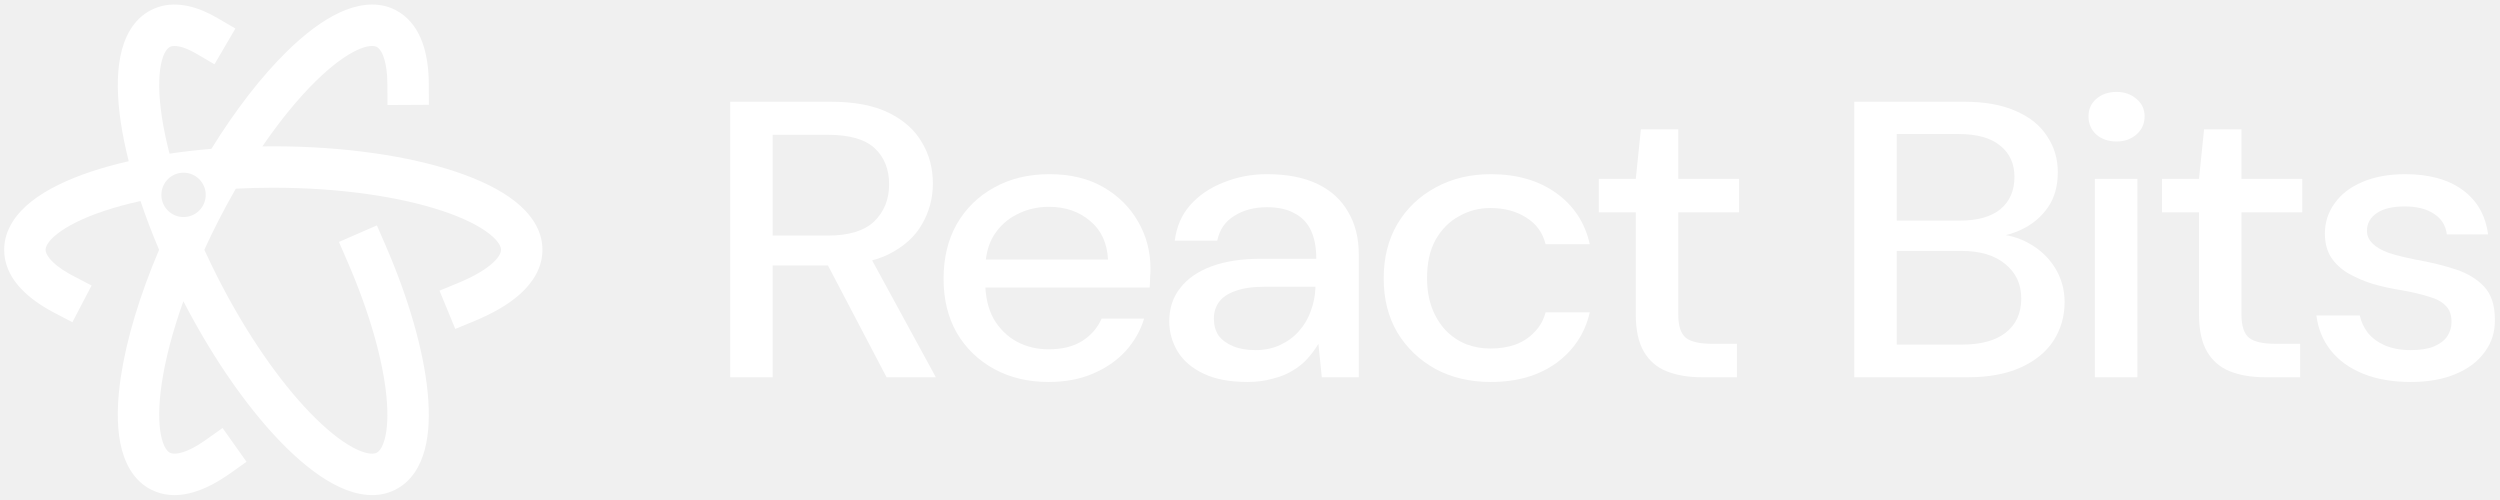
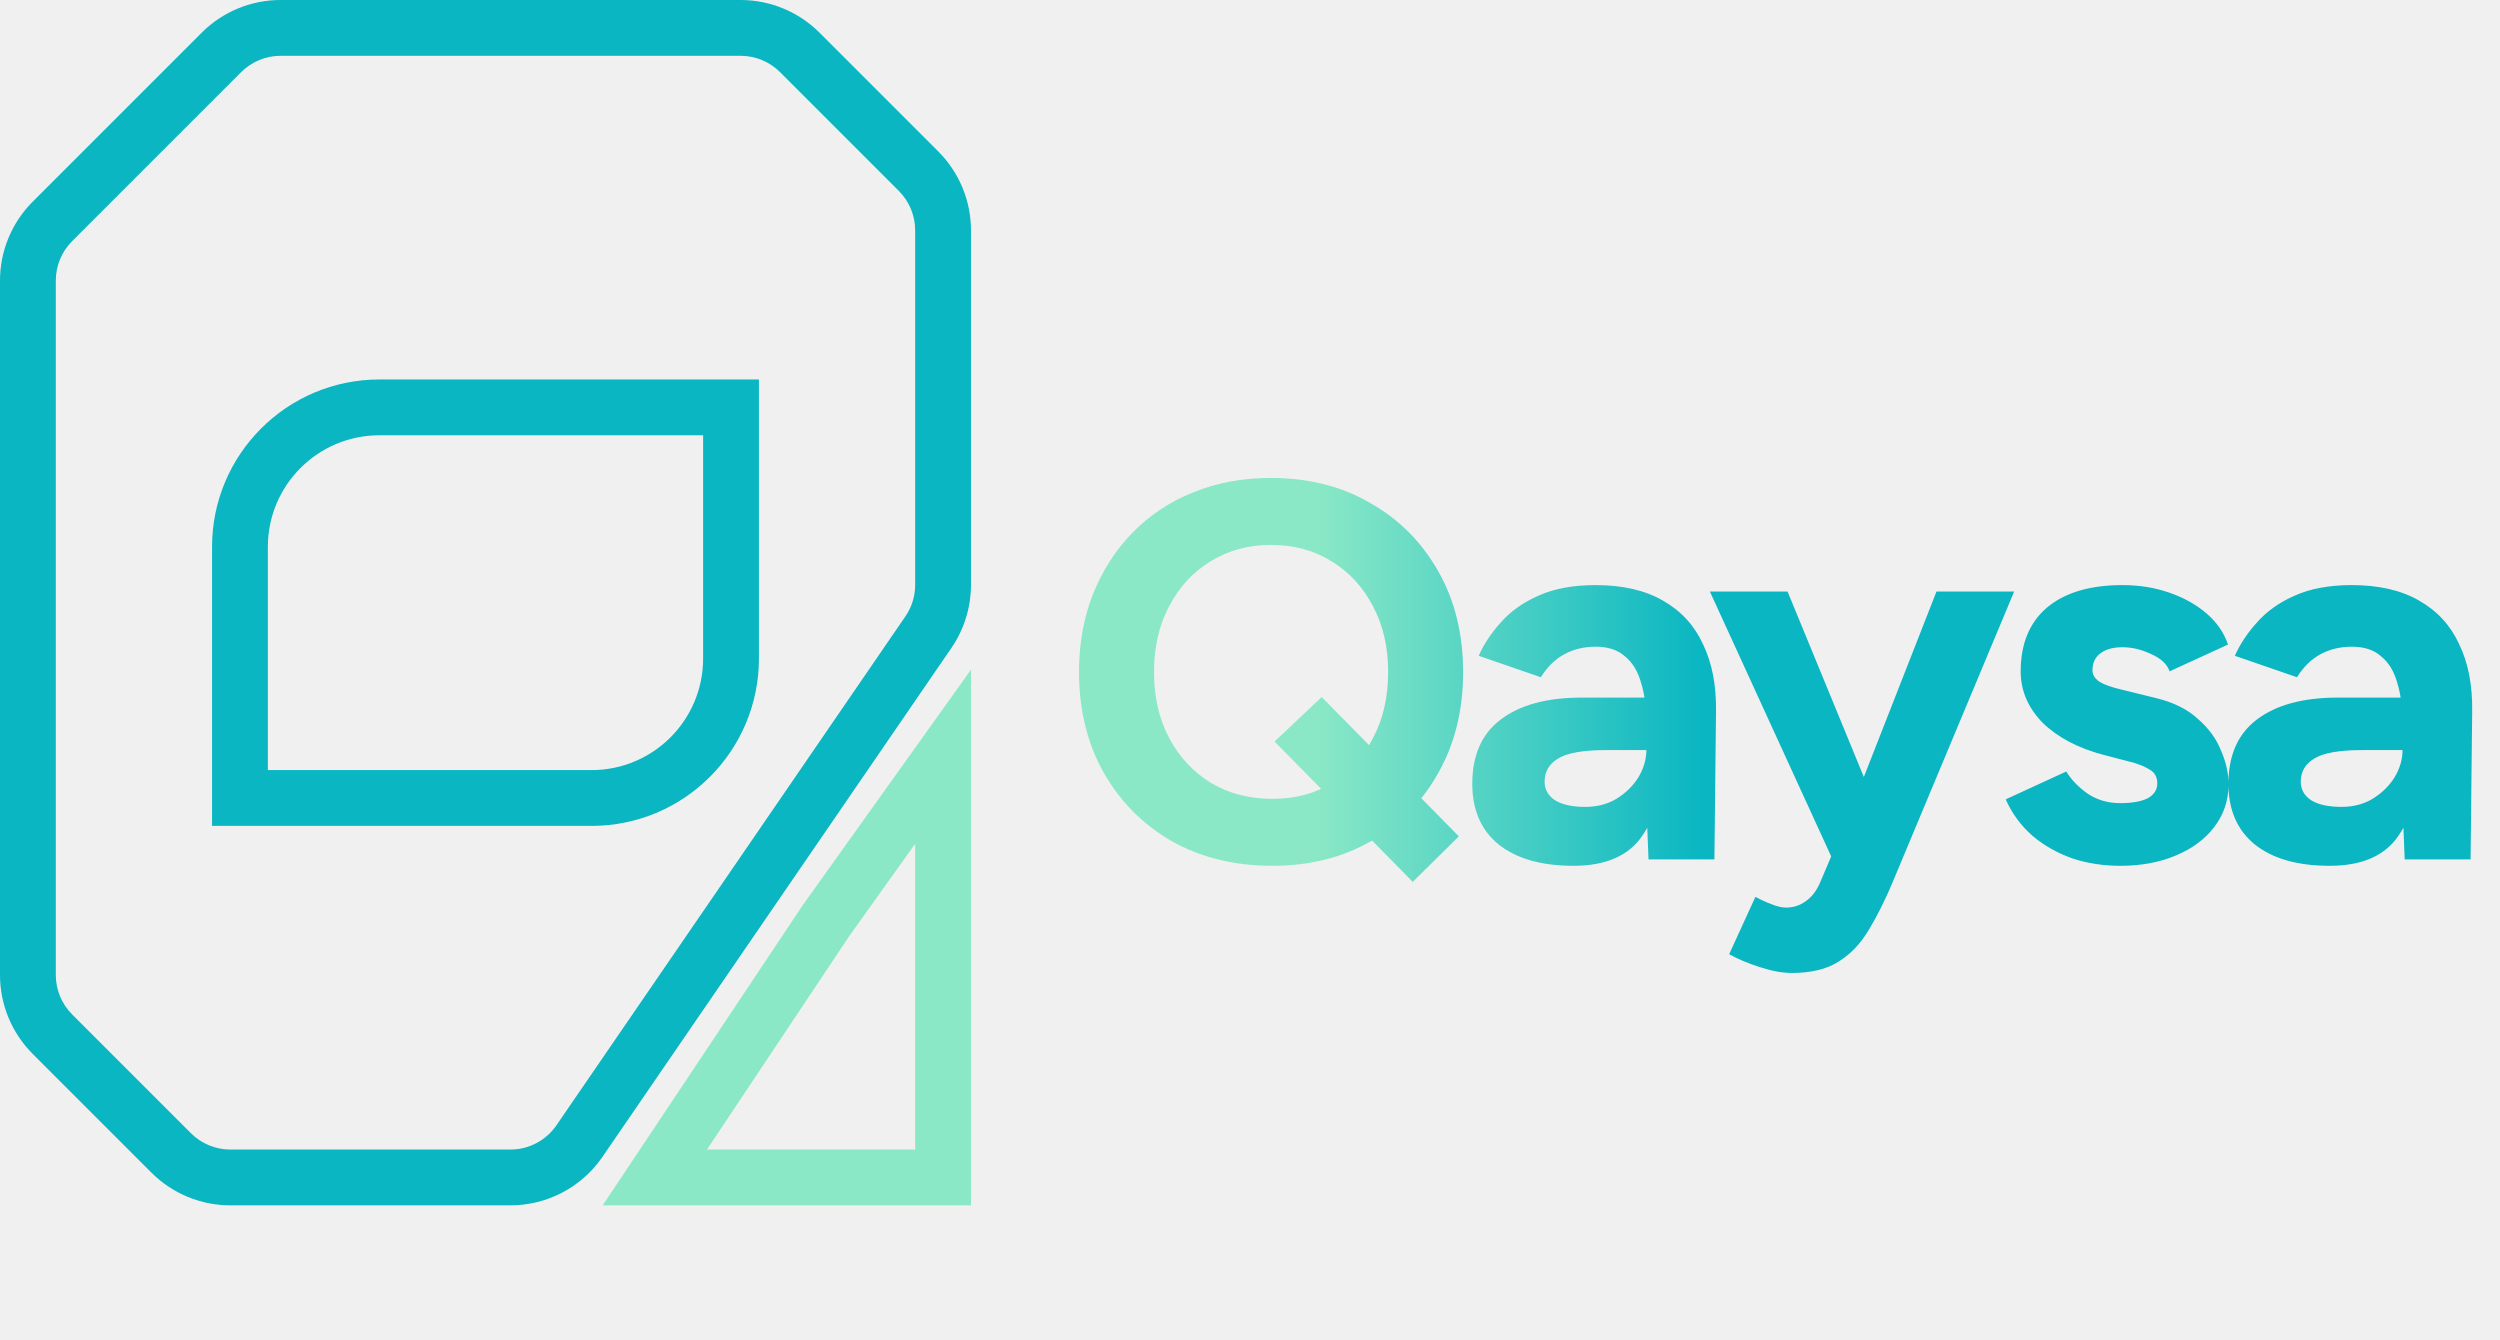
- <svg xmlns="http://www.w3.org/2000/svg" width="115" height="23" viewBox="0 0 115 23" fill="none">
-   <path d="M15.632 0.572C16.376 0.229 17.236 0.055 18.033 0.386L18.192 0.46L18.194 0.461L18.41 0.588C18.891 0.905 19.21 1.379 19.407 1.892C19.602 2.399 19.697 2.983 19.72 3.602L19.724 3.869L19.729 4.821L17.825 4.831L17.82 3.879L17.805 3.47C17.777 3.091 17.714 2.794 17.63 2.576C17.522 2.295 17.402 2.196 17.329 2.158L17.284 2.139C17.162 2.099 16.905 2.083 16.43 2.301C15.9 2.546 15.244 3.025 14.509 3.749C13.722 4.524 12.889 5.537 12.069 6.735C12.236 6.733 12.404 6.73 12.572 6.73C15.801 6.73 18.765 7.166 20.954 7.895C22.043 8.258 22.994 8.712 23.691 9.261C24.378 9.803 24.952 10.549 24.952 11.492C24.952 12.304 24.521 12.975 23.971 13.483C23.422 13.991 22.675 14.416 21.824 14.767L20.943 15.131L20.217 13.37L21.098 13.007C21.833 12.703 22.355 12.383 22.678 12.085C23.001 11.787 23.048 11.586 23.048 11.492C23.048 11.383 22.981 11.127 22.512 10.758C22.053 10.396 21.33 10.028 20.351 9.702C18.404 9.053 15.653 8.636 12.572 8.635C11.984 8.635 11.407 8.65 10.847 8.679C10.566 9.165 10.292 9.672 10.025 10.195C9.804 10.63 9.595 11.062 9.4 11.49C9.596 11.918 9.804 12.352 10.026 12.788H10.027L10.292 13.298C11.628 15.814 13.138 17.886 14.509 19.236C15.243 19.959 15.899 20.438 16.43 20.682C16.971 20.932 17.23 20.875 17.328 20.826L17.406 20.771C17.495 20.692 17.609 20.529 17.699 20.19C17.818 19.74 17.858 19.092 17.778 18.256C17.62 16.591 17.011 14.39 15.97 12.002L16.844 11.622L17.717 11.241C18.809 13.748 19.491 16.15 19.675 18.075C19.766 19.034 19.739 19.929 19.541 20.677C19.343 21.424 18.939 22.142 18.193 22.522L18.192 22.523C17.352 22.951 16.427 22.778 15.633 22.412C14.826 22.04 13.99 21.399 13.172 20.593C11.567 19.013 9.879 16.646 8.435 13.856C7.943 15.233 7.61 16.512 7.444 17.611C7.291 18.631 7.29 19.442 7.404 20.015C7.521 20.602 7.719 20.776 7.816 20.826H7.817L7.889 20.852C8.098 20.903 8.586 20.86 9.462 20.239L10.238 19.688L11.34 21.242L10.563 21.793L10.358 21.932C9.32 22.621 8.066 23.09 6.952 22.522V22.523C6.112 22.096 5.707 21.245 5.536 20.387C5.363 19.516 5.389 18.462 5.56 17.327C5.817 15.62 6.418 13.602 7.318 11.49C6.993 10.727 6.708 9.975 6.463 9.247C5.858 9.381 5.298 9.533 4.793 9.702C3.814 10.028 3.091 10.396 2.632 10.758C2.162 11.127 2.097 11.383 2.096 11.492C2.097 11.651 2.259 12.068 3.175 12.588L3.368 12.692L4.213 13.133L3.33 14.822L2.486 14.381L2.267 14.261C1.18 13.649 0.192 12.742 0.192 11.492C0.192 10.549 0.766 9.803 1.453 9.261C2.15 8.712 3.101 8.258 4.19 7.895C4.723 7.718 5.303 7.556 5.921 7.416C5.766 6.801 5.645 6.212 5.561 5.656C5.39 4.521 5.363 3.468 5.536 2.597C5.707 1.74 6.112 0.889 6.952 0.461V0.462C7.833 0.013 8.802 0.219 9.65 0.639L10.006 0.832L10.828 1.312L9.866 2.957L9.044 2.476L8.78 2.334C8.207 2.052 7.92 2.105 7.816 2.158V2.159C7.719 2.208 7.521 2.382 7.404 2.968C7.29 3.542 7.291 4.353 7.445 5.373C7.525 5.9 7.642 6.468 7.798 7.068C8.416 6.977 9.06 6.902 9.724 6.846C10.836 5.049 12.026 3.52 13.172 2.391C13.99 1.585 14.825 0.944 15.632 0.572ZM17.717 11.241L15.97 12.002L15.591 11.129L17.337 10.368L17.717 11.241ZM8.442 7.944C7.879 7.944 7.423 8.4 7.423 8.964C7.423 9.527 7.879 9.984 8.442 9.984C9.006 9.984 9.463 9.527 9.463 8.964C9.463 8.4 9.006 7.944 8.442 7.944Z" fill="white" />
-   <path d="M33.588 17.354V4.68H38.221C39.303 4.68 40.189 4.849 40.879 5.187C41.57 5.525 42.078 5.978 42.404 6.545C42.743 7.1 42.912 7.734 42.912 8.446C42.912 9.122 42.743 9.75 42.404 10.329C42.078 10.896 41.563 11.355 40.86 11.705C40.156 12.043 39.257 12.212 38.162 12.212H35.543V17.354H33.588ZM40.782 17.354L37.83 11.723H39.98L43.049 17.354H40.782ZM35.543 10.836H38.084C39.048 10.836 39.759 10.619 40.215 10.184C40.671 9.738 40.899 9.17 40.899 8.482C40.899 7.782 40.677 7.227 40.234 6.817C39.791 6.406 39.074 6.201 38.084 6.201H35.543V10.836Z" fill="white" />
-   <path d="M48.232 17.571C47.294 17.571 46.46 17.372 45.73 16.974C45.001 16.575 44.427 16.02 44.01 15.308C43.606 14.596 43.404 13.769 43.404 12.828C43.404 11.862 43.606 11.023 44.01 10.311C44.427 9.587 45.001 9.025 45.73 8.627C46.46 8.217 47.307 8.012 48.271 8.012C49.236 8.012 50.063 8.211 50.754 8.609C51.444 9.007 51.979 9.538 52.357 10.202C52.735 10.854 52.923 11.578 52.923 12.375C52.923 12.496 52.917 12.628 52.904 12.773C52.904 12.906 52.898 13.057 52.884 13.226H44.831V11.94H50.969C50.93 11.18 50.656 10.589 50.148 10.166C49.64 9.732 49.008 9.514 48.252 9.514C47.718 9.514 47.229 9.629 46.786 9.858C46.343 10.076 45.984 10.402 45.711 10.836C45.45 11.258 45.32 11.796 45.32 12.447V12.954C45.32 13.63 45.45 14.204 45.711 14.674C45.984 15.133 46.343 15.483 46.786 15.724C47.229 15.954 47.711 16.068 48.232 16.068C48.858 16.068 49.373 15.942 49.776 15.688C50.18 15.435 50.48 15.091 50.676 14.656H52.63C52.461 15.211 52.174 15.712 51.77 16.159C51.366 16.593 50.865 16.938 50.265 17.191C49.679 17.444 49.001 17.571 48.232 17.571Z" fill="white" />
-   <path d="M57.382 17.571C56.574 17.571 55.903 17.444 55.369 17.191C54.835 16.938 54.437 16.599 54.176 16.177C53.916 15.742 53.786 15.278 53.786 14.783C53.786 14.179 53.955 13.666 54.294 13.244C54.633 12.809 55.115 12.477 55.74 12.248C56.366 12.019 57.115 11.904 57.988 11.904H60.549C60.549 11.373 60.464 10.933 60.295 10.582C60.125 10.232 59.871 9.973 59.532 9.804C59.207 9.623 58.79 9.532 58.281 9.532C57.695 9.532 57.193 9.665 56.776 9.931C56.359 10.184 56.099 10.564 55.994 11.071H54.04C54.118 10.432 54.352 9.888 54.743 9.442C55.147 8.983 55.662 8.633 56.288 8.392C56.913 8.138 57.578 8.012 58.281 8.012C59.207 8.012 59.982 8.162 60.608 8.464C61.233 8.766 61.702 9.194 62.015 9.75C62.341 10.293 62.504 10.945 62.504 11.705V17.354H60.803L60.647 15.815C60.503 16.056 60.334 16.286 60.138 16.503C59.943 16.72 59.708 16.907 59.435 17.064C59.174 17.221 58.868 17.342 58.516 17.426C58.177 17.523 57.799 17.571 57.382 17.571ZM57.754 16.105C58.171 16.105 58.548 16.026 58.887 15.869C59.226 15.712 59.513 15.501 59.747 15.236C59.995 14.958 60.177 14.65 60.295 14.312C60.425 13.962 60.497 13.606 60.51 13.244V13.19H58.184C57.623 13.19 57.167 13.256 56.815 13.389C56.477 13.509 56.229 13.678 56.073 13.896C55.916 14.113 55.838 14.367 55.838 14.656C55.838 14.958 55.91 15.217 56.053 15.435C56.209 15.64 56.431 15.803 56.718 15.924C57.004 16.044 57.35 16.105 57.754 16.105Z" fill="white" />
-   <path d="M68.576 17.571C67.624 17.571 66.777 17.372 66.034 16.974C65.292 16.563 64.705 16.002 64.275 15.29C63.858 14.578 63.65 13.751 63.65 12.809C63.65 11.856 63.858 11.023 64.275 10.311C64.705 9.587 65.292 9.025 66.034 8.627C66.777 8.217 67.624 8.012 68.576 8.012C69.775 8.012 70.778 8.301 71.586 8.881C72.394 9.46 72.909 10.245 73.13 11.234H71.097C70.967 10.703 70.667 10.293 70.198 10.003C69.742 9.713 69.195 9.569 68.556 9.569C68.035 9.569 67.553 9.695 67.11 9.949C66.666 10.19 66.308 10.552 66.034 11.035C65.774 11.506 65.644 12.091 65.644 12.791C65.644 13.31 65.722 13.775 65.878 14.185C66.034 14.584 66.243 14.922 66.504 15.199C66.777 15.477 67.09 15.688 67.442 15.833C67.794 15.966 68.165 16.032 68.556 16.032C68.986 16.032 69.371 15.972 69.709 15.851C70.061 15.718 70.354 15.525 70.589 15.272C70.837 15.018 71.006 14.717 71.097 14.367H73.13C72.909 15.332 72.394 16.111 71.586 16.702C70.778 17.282 69.775 17.571 68.576 17.571Z" fill="white" />
-   <path d="M78.296 17.354C77.67 17.354 77.129 17.263 76.673 17.082C76.217 16.901 75.865 16.599 75.618 16.177C75.37 15.755 75.246 15.181 75.246 14.457V9.768H73.546V8.229H75.246L75.481 5.948H77.201V8.229H79.996V9.768H77.201V14.475C77.201 14.994 77.318 15.35 77.553 15.543C77.787 15.724 78.191 15.815 78.765 15.815H79.898V17.354H78.296Z" fill="white" />
-   <path d="M85.296 17.354V4.68H90.359C91.31 4.68 92.105 4.825 92.743 5.115C93.382 5.392 93.858 5.779 94.17 6.273C94.496 6.756 94.659 7.305 94.659 7.921C94.659 8.561 94.509 9.098 94.209 9.532C93.91 9.967 93.512 10.305 93.017 10.546C92.535 10.776 92.014 10.908 91.453 10.945L91.727 10.764C92.326 10.776 92.874 10.927 93.369 11.216C93.864 11.494 94.255 11.868 94.542 12.339C94.828 12.809 94.972 13.329 94.972 13.896C94.972 14.548 94.802 15.139 94.463 15.67C94.125 16.189 93.623 16.599 92.958 16.901C92.294 17.203 91.479 17.354 90.515 17.354H85.296ZM87.251 15.851H90.261C91.121 15.851 91.786 15.67 92.255 15.308C92.737 14.934 92.978 14.409 92.978 13.733C92.978 13.069 92.73 12.538 92.235 12.14C91.753 11.741 91.082 11.542 90.222 11.542H87.251V15.851ZM87.251 10.148H90.144C90.965 10.148 91.59 9.973 92.02 9.623C92.45 9.261 92.665 8.766 92.665 8.138C92.665 7.535 92.45 7.058 92.02 6.708C91.59 6.346 90.945 6.165 90.085 6.165H87.251V10.148Z" fill="white" />
-   <path d="M96.365 17.354V8.229H98.319V17.354H96.365ZM97.362 6.509C96.984 6.509 96.671 6.4 96.423 6.183C96.189 5.966 96.071 5.688 96.071 5.35C96.071 5.024 96.189 4.759 96.423 4.553C96.671 4.336 96.984 4.228 97.362 4.228C97.726 4.228 98.033 4.336 98.28 4.553C98.528 4.759 98.652 5.024 98.652 5.35C98.652 5.688 98.528 5.966 98.28 6.183C98.033 6.4 97.726 6.509 97.362 6.509Z" fill="white" />
-   <path d="M104.203 17.354C103.577 17.354 103.037 17.263 102.581 17.082C102.124 16.901 101.773 16.599 101.525 16.177C101.277 15.755 101.154 15.181 101.154 14.457V9.768H99.453V8.229H101.154L101.388 5.948H103.108V8.229H105.903V9.768H103.108V14.475C103.108 14.994 103.226 15.35 103.46 15.543C103.695 15.724 104.099 15.815 104.672 15.815H105.806V17.354H104.203Z" fill="white" />
-   <path d="M110.893 17.571C110.059 17.571 109.33 17.444 108.704 17.191C108.079 16.938 107.583 16.581 107.218 16.123C106.854 15.664 106.632 15.127 106.554 14.511H108.548C108.613 14.801 108.737 15.067 108.919 15.308C109.115 15.549 109.375 15.742 109.701 15.887C110.04 16.032 110.437 16.105 110.893 16.105C111.323 16.105 111.675 16.05 111.949 15.942C112.236 15.821 112.444 15.664 112.574 15.471C112.705 15.266 112.77 15.049 112.77 14.819C112.77 14.481 112.679 14.228 112.496 14.059C112.327 13.878 112.066 13.739 111.714 13.642C111.375 13.534 110.965 13.437 110.483 13.353C110.027 13.28 109.584 13.184 109.154 13.063C108.737 12.93 108.359 12.767 108.02 12.574C107.694 12.381 107.433 12.14 107.238 11.85C107.043 11.548 106.945 11.18 106.945 10.745C106.945 10.226 107.095 9.762 107.394 9.351C107.694 8.929 108.118 8.603 108.665 8.374C109.225 8.132 109.883 8.012 110.639 8.012C111.734 8.012 112.613 8.253 113.278 8.736C113.943 9.219 114.334 9.901 114.451 10.782H112.555C112.503 10.371 112.307 10.057 111.968 9.84C111.63 9.611 111.18 9.496 110.62 9.496C110.059 9.496 109.629 9.599 109.33 9.804C109.03 10.009 108.88 10.281 108.88 10.619C108.88 10.836 108.965 11.029 109.134 11.198C109.303 11.367 109.551 11.512 109.877 11.633C110.216 11.741 110.626 11.844 111.108 11.94C111.799 12.061 112.418 12.212 112.965 12.393C113.513 12.574 113.949 12.84 114.275 13.19C114.601 13.54 114.764 14.041 114.764 14.692C114.777 15.26 114.62 15.761 114.294 16.195C113.982 16.63 113.532 16.968 112.946 17.209C112.372 17.451 111.688 17.571 110.893 17.571Z" fill="white" />
+ <svg xmlns="http://www.w3.org/2000/svg" width="448" height="240" viewBox="0 0 448 240" fill="none">
+   <path d="M228.016 155.152C221.232 155.152 215.216 153.68 209.968 150.736C204.784 147.728 200.72 143.632 197.776 138.448C194.832 133.2 193.36 127.184 193.36 120.4C193.36 115.344 194.192 110.704 195.856 106.48C197.584 102.192 199.952 98.512 202.96 95.44C206.032 92.304 209.648 89.904 213.808 88.24C218.032 86.512 222.672 85.648 227.728 85.648C234.512 85.648 240.464 87.152 245.584 90.16C250.768 93.104 254.832 97.2 257.776 102.448C260.72 107.632 262.192 113.648 262.192 120.496C262.192 127.216 260.72 133.2 257.776 138.448C254.896 143.632 250.864 147.728 245.68 150.736C240.56 153.68 234.672 155.152 228.016 155.152ZM253.168 158.032L228.4 132.88L236.848 124.912L261.424 149.872L253.168 158.032ZM228.016 143.152C232.112 143.152 235.696 142.192 238.768 140.272C241.904 138.288 244.336 135.6 246.064 132.208C247.856 128.816 248.752 124.88 248.752 120.4C248.752 115.984 247.856 112.08 246.064 108.688C244.272 105.232 241.808 102.544 238.672 100.624C235.536 98.64 231.888 97.648 227.728 97.648C223.696 97.648 220.08 98.64 216.88 100.624C213.744 102.544 211.28 105.232 209.488 108.688C207.696 112.08 206.8 115.984 206.8 120.4C206.8 124.88 207.696 128.816 209.488 132.208C211.28 135.6 213.776 138.288 216.976 140.272C220.176 142.192 223.856 143.152 228.016 143.152ZM295.414 154L295.03 144.304V129.712C295.03 126.832 294.71 124.368 294.07 122.32C293.494 120.272 292.534 118.704 291.19 117.616C289.91 116.464 288.15 115.888 285.91 115.888C283.862 115.888 282.006 116.336 280.342 117.232C278.678 118.128 277.27 119.504 276.118 121.36L264.982 117.52C265.878 115.472 267.19 113.488 268.918 111.568C270.646 109.584 272.886 107.984 275.638 106.768C278.454 105.488 281.878 104.848 285.91 104.848C290.774 104.848 294.806 105.776 298.006 107.632C301.27 109.488 303.67 112.112 305.206 115.504C306.806 118.832 307.574 122.8 307.51 127.408L307.222 154H295.414ZM281.974 155.152C276.214 155.152 271.734 153.872 268.534 151.312C265.398 148.752 263.83 145.136 263.83 140.464C263.83 135.344 265.526 131.504 268.918 128.944C272.374 126.32 277.206 125.008 283.414 125.008H295.606V134.416H287.83C283.67 134.416 280.79 134.928 279.19 135.952C277.59 136.912 276.79 138.288 276.79 140.08C276.79 141.488 277.43 142.608 278.71 143.44C279.99 144.208 281.782 144.592 284.086 144.592C286.198 144.592 288.054 144.112 289.654 143.152C291.318 142.128 292.63 140.848 293.59 139.312C294.55 137.712 295.03 136.08 295.03 134.416H298.102C298.102 140.944 296.854 146.032 294.358 149.68C291.926 153.328 287.798 155.152 281.974 155.152ZM321.097 174.352C319.369 174.352 317.449 174 315.337 173.296C313.289 172.656 311.465 171.888 309.865 170.992L314.569 160.72C315.657 161.296 316.649 161.744 317.545 162.064C318.505 162.448 319.337 162.64 320.041 162.64C321.385 162.64 322.569 162.256 323.593 161.488C324.617 160.784 325.449 159.728 326.089 158.32L331.753 144.976L347.017 106H360.937L339.145 158.128C337.801 161.328 336.393 164.144 334.921 166.576C333.449 169.072 331.625 170.992 329.449 172.336C327.337 173.68 324.553 174.352 321.097 174.352ZM328.393 154L306.409 106H320.329L336.361 144.976L340.489 154H328.393ZM379.962 155.152C376.89 155.152 374.01 154.704 371.322 153.808C368.634 152.848 366.266 151.504 364.218 149.776C362.17 147.984 360.57 145.808 359.418 143.248L370.266 138.256C371.226 139.792 372.538 141.136 374.202 142.288C375.866 143.376 377.786 143.92 379.962 143.92C382.074 143.92 383.706 143.632 384.858 143.056C386.01 142.416 386.586 141.52 386.586 140.368C386.586 139.216 386.106 138.384 385.146 137.872C384.25 137.296 383.002 136.816 381.402 136.432L376.986 135.28C372.378 134.064 368.73 132.144 366.042 129.52C363.418 126.832 362.106 123.76 362.106 120.304C362.106 115.376 363.674 111.568 366.81 108.88C370.01 106.192 374.522 104.848 380.346 104.848C383.354 104.848 386.138 105.296 388.698 106.192C391.322 107.088 393.562 108.336 395.418 109.936C397.274 111.536 398.554 113.392 399.258 115.504L388.794 120.304C388.346 119.024 387.258 118 385.53 117.232C383.802 116.4 382.074 115.984 380.346 115.984C378.618 115.984 377.274 116.368 376.314 117.136C375.418 117.84 374.97 118.832 374.97 120.112C374.97 120.944 375.418 121.648 376.314 122.224C377.21 122.736 378.49 123.184 380.154 123.568L386.394 125.104C389.53 125.872 392.026 127.12 393.882 128.848C395.802 130.512 397.178 132.4 398.01 134.512C398.906 136.56 399.354 138.576 399.354 140.56C399.354 143.44 398.49 146 396.762 148.24C395.098 150.416 392.794 152.112 389.85 153.328C386.97 154.544 383.674 155.152 379.962 155.152ZM430.92 154L430.536 144.304V129.712C430.536 126.832 430.216 124.368 429.576 122.32C429 120.272 428.04 118.704 426.696 117.616C425.416 116.464 423.656 115.888 421.416 115.888C419.368 115.888 417.512 116.336 415.848 117.232C414.184 118.128 412.776 119.504 411.624 121.36L400.488 117.52C401.384 115.472 402.696 113.488 404.424 111.568C406.152 109.584 408.392 107.984 411.144 106.768C413.96 105.488 417.384 104.848 421.416 104.848C426.28 104.848 430.312 105.776 433.512 107.632C436.776 109.488 439.176 112.112 440.712 115.504C442.312 118.832 443.08 122.8 443.016 127.408L442.728 154H430.92ZM417.48 155.152C411.72 155.152 407.24 153.872 404.04 151.312C400.904 148.752 399.336 145.136 399.336 140.464C399.336 135.344 401.032 131.504 404.424 128.944C407.88 126.32 412.712 125.008 418.92 125.008H431.112V134.416H423.336C419.176 134.416 416.296 134.928 414.696 135.952C413.096 136.912 412.296 138.288 412.296 140.08C412.296 141.488 412.936 142.608 414.216 143.44C415.496 144.208 417.288 144.592 419.592 144.592C421.704 144.592 423.56 144.112 425.16 143.152C426.824 142.128 428.136 140.848 429.096 139.312C430.056 137.712 430.536 136.08 430.536 134.416H433.608C433.608 140.944 432.36 146.032 429.864 149.68C427.432 153.328 423.304 155.152 417.48 155.152Z" fill="url(#paint0_linear_1655_375)" />
+   <path d="M169 135.603V211H117.343L148.116 164.838L169 135.603Z" stroke="#8AE8C6" stroke-width="10" />
+   <mask id="path-3-inside-1_1655_375" fill="white">
+     <path d="M132.716 0C138.02 2.39767e-05 143.107 2.107 146.857 5.857L168.143 27.143C171.893 30.893 174 35.98 174 41.284V104.802C174 108.839 172.777 112.782 170.494 116.112L107.958 207.311C104.229 212.749 98.058 216 91.464 216H41.284C35.98 216 30.893 213.893 27.143 210.143L5.857 188.857C2.107 185.107 2.43318e-05 180.02 0 174.716L0 50.284C2.32191e-05 44.98 2.107 39.893 5.857 36.143L36.143 5.857C39.893 2.107 44.98 2.4172e-05 50.284 0L132.716 0ZM68 78C56.954 78 48 86.954 48 98V138H106C117.046 138 126 129.046 126 118V78H68Z" />
+   </mask>
+   <path d="M132.716 0L132.716 -10H132.716V0ZM146.857 5.857L153.928 -1.214L153.928 -1.214L146.857 5.857ZM168.143 27.143L175.214 20.072L175.214 20.072L168.143 27.143ZM174 41.284L184 41.284L184 41.284L174 41.284ZM174 104.802L184 104.802V104.802H174ZM170.494 116.112L178.741 121.768L178.741 121.768L170.494 116.112ZM107.958 207.311L116.205 212.966L116.205 212.966L107.958 207.311ZM41.284 216L41.284 226H41.284V216ZM27.143 210.143L20.072 217.214L20.072 217.214L27.143 210.143ZM5.857 188.857L-1.214 195.928L-1.214 195.928L5.857 188.857ZM0 174.716L-10 174.716L-10 174.716L0 174.716ZM0 50.284L-10 50.284V50.284H0ZM5.857 36.143L-1.214 29.072L-1.214 29.072L5.857 36.143ZM36.143 5.857L29.072 -1.214L29.072 -1.214L36.143 5.857ZM50.284 0L50.284 -10L50.284 -10L50.284 0ZM68 78L68 68L68 68L68 78ZM48 138H38V148H48V138ZM106 138L106 148L106 148L106 138ZM126 78H136V68H126V78ZM132.716 0L132.716 10C135.368 10 137.911 11.053 139.787 12.929L146.857 5.857L153.928 -1.214C148.302 -6.84 140.672 -10 132.716 -10L132.716 0ZM146.857 5.857L139.786 12.928L161.072 34.214L168.143 27.143L175.214 20.072L153.928 -1.214L146.857 5.857ZM168.143 27.143L161.071 34.213C162.947 36.089 164 38.632 164 41.284L174 41.284L184 41.284C184 33.328 180.84 25.698 175.214 20.072L168.143 27.143ZM174 41.284H164V104.802H174H184V41.284H174ZM174 104.802L164 104.802C164 106.82 163.389 108.792 162.247 110.457L170.494 116.112L178.741 121.768C182.166 116.773 184 110.859 184 104.802L174 104.802ZM170.494 116.112L162.247 110.457L99.711 201.655L107.958 207.311L116.205 212.966L178.741 121.768L170.494 116.112ZM107.958 207.311L99.711 201.655C97.846 204.375 94.761 206 91.464 206V216V226C101.356 226 110.611 221.123 116.205 212.966L107.958 207.311ZM91.464 216V206H41.284V216V226H91.464V216ZM41.284 216L41.284 206C38.632 206 36.089 204.947 34.213 203.071L27.143 210.143L20.072 217.214C25.698 222.84 33.328 226 41.284 226L41.284 216ZM27.143 210.143L34.214 203.072L12.928 181.786L5.857 188.857L-1.214 195.928L20.072 217.214L27.143 210.143ZM5.857 188.857L12.929 181.787C11.053 179.911 10 177.368 10 174.716L0 174.716L-10 174.716C-10 182.672 -6.84 190.302 -1.214 195.928L5.857 188.857ZM0 174.716H10L10 50.284H0H-10L-10 174.716H0ZM0 50.284L10 50.284C10 47.632 11.053 45.089 12.929 43.213L5.857 36.143L-1.214 29.072C-6.84 34.698 -10 42.328 -10 50.284L0 50.284ZM5.857 36.143L12.928 43.214L43.214 12.928L36.143 5.857L29.072 -1.214L-1.214 29.072L5.857 36.143ZM36.143 5.857L43.213 12.929C45.089 11.053 47.632 10 50.284 10L50.284 0L50.284 -10C42.328 -10 34.698 -6.84 29.072 -1.214L36.143 5.857ZM50.284 0V10L132.716 10V0V-10L50.284 -10V0ZM68 78L68 68C51.431 68 38 81.431 38 98H48H58C58 92.477 62.477 88 68 88L68 78ZM48 98H38V138H48H58V98H48ZM48 138V148H106V138V128H48V138ZM106 138L106 148C122.569 148 136 134.569 136 118H126H116C116 123.523 111.523 128 106 128L106 138ZM126 118H136V78H126H116V118H126ZM126 78V68H68V78V88H126V78Z" fill="#09B6C2" mask="url(#path-3-inside-1_1655_375)" />
+   <defs>
+     <linearGradient id="paint0_linear_1655_375" x1="190" y1="108.5" x2="448" y2="108.5" gradientUnits="userSpaceOnUse">
+       <stop offset="0.178" stop-color="#8AE8C6" />
+       <stop offset="0.447" stop-color="#09B6C2" />
+     </linearGradient>
+   </defs>
</svg>
